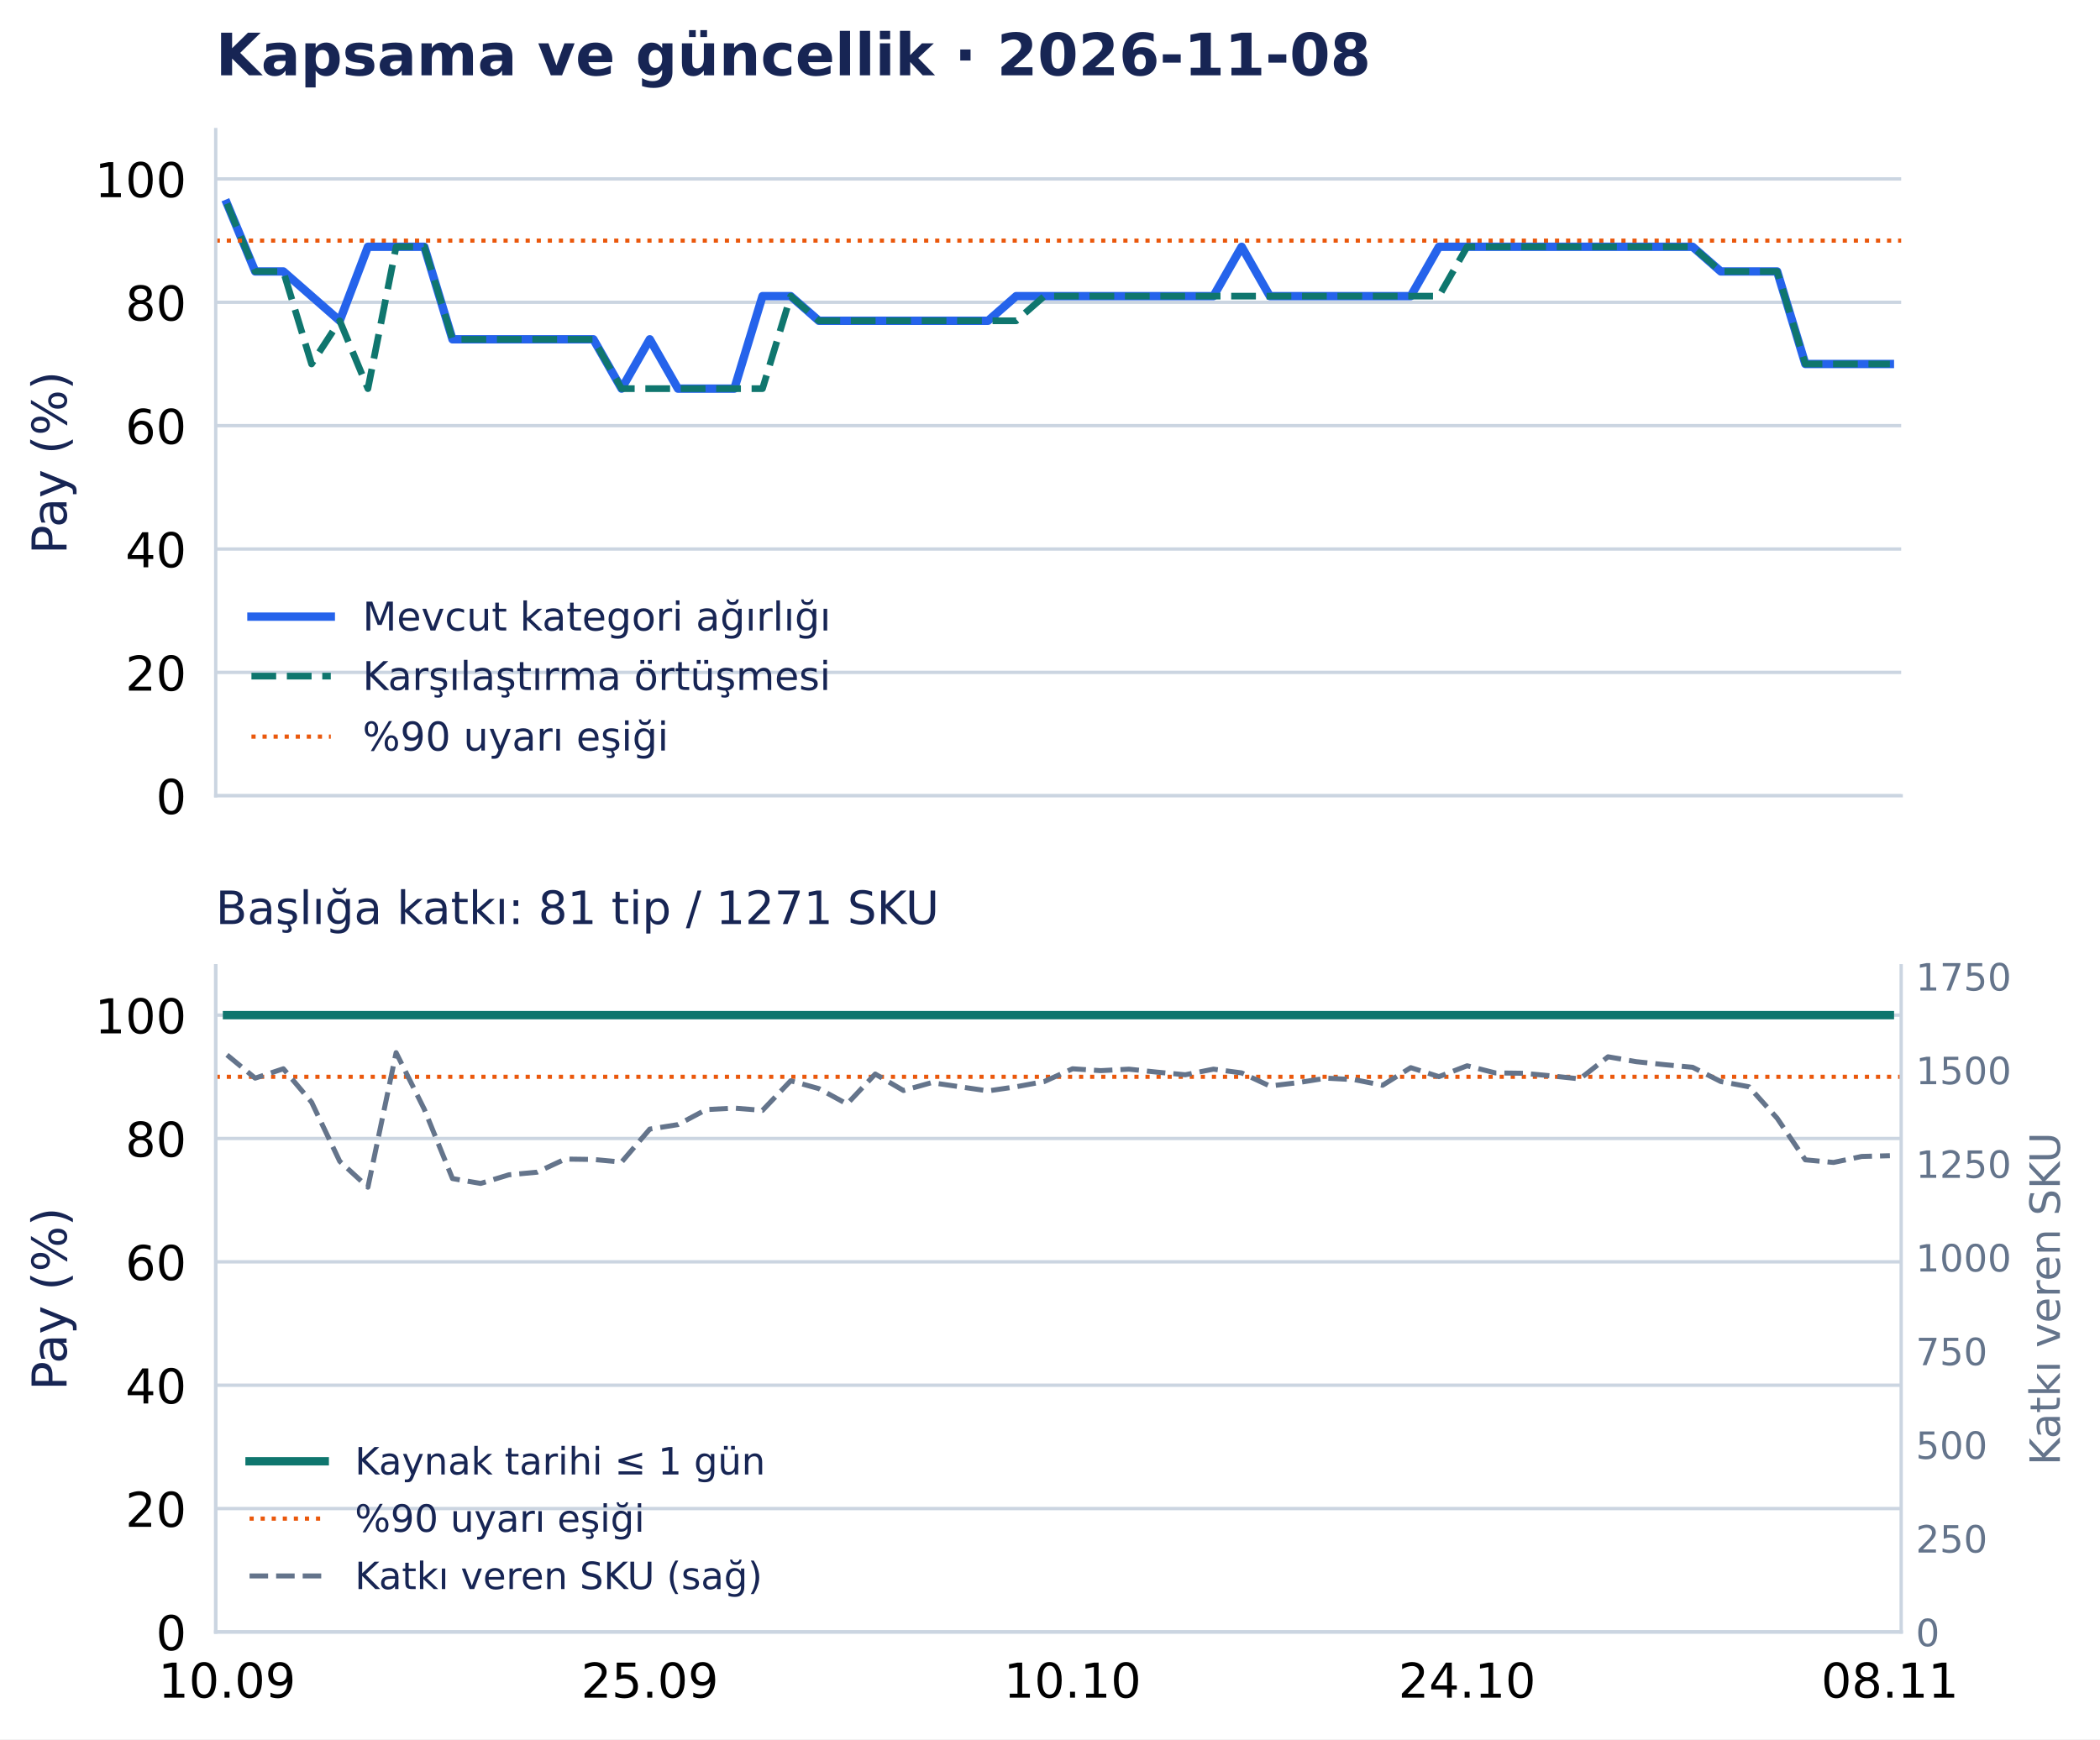
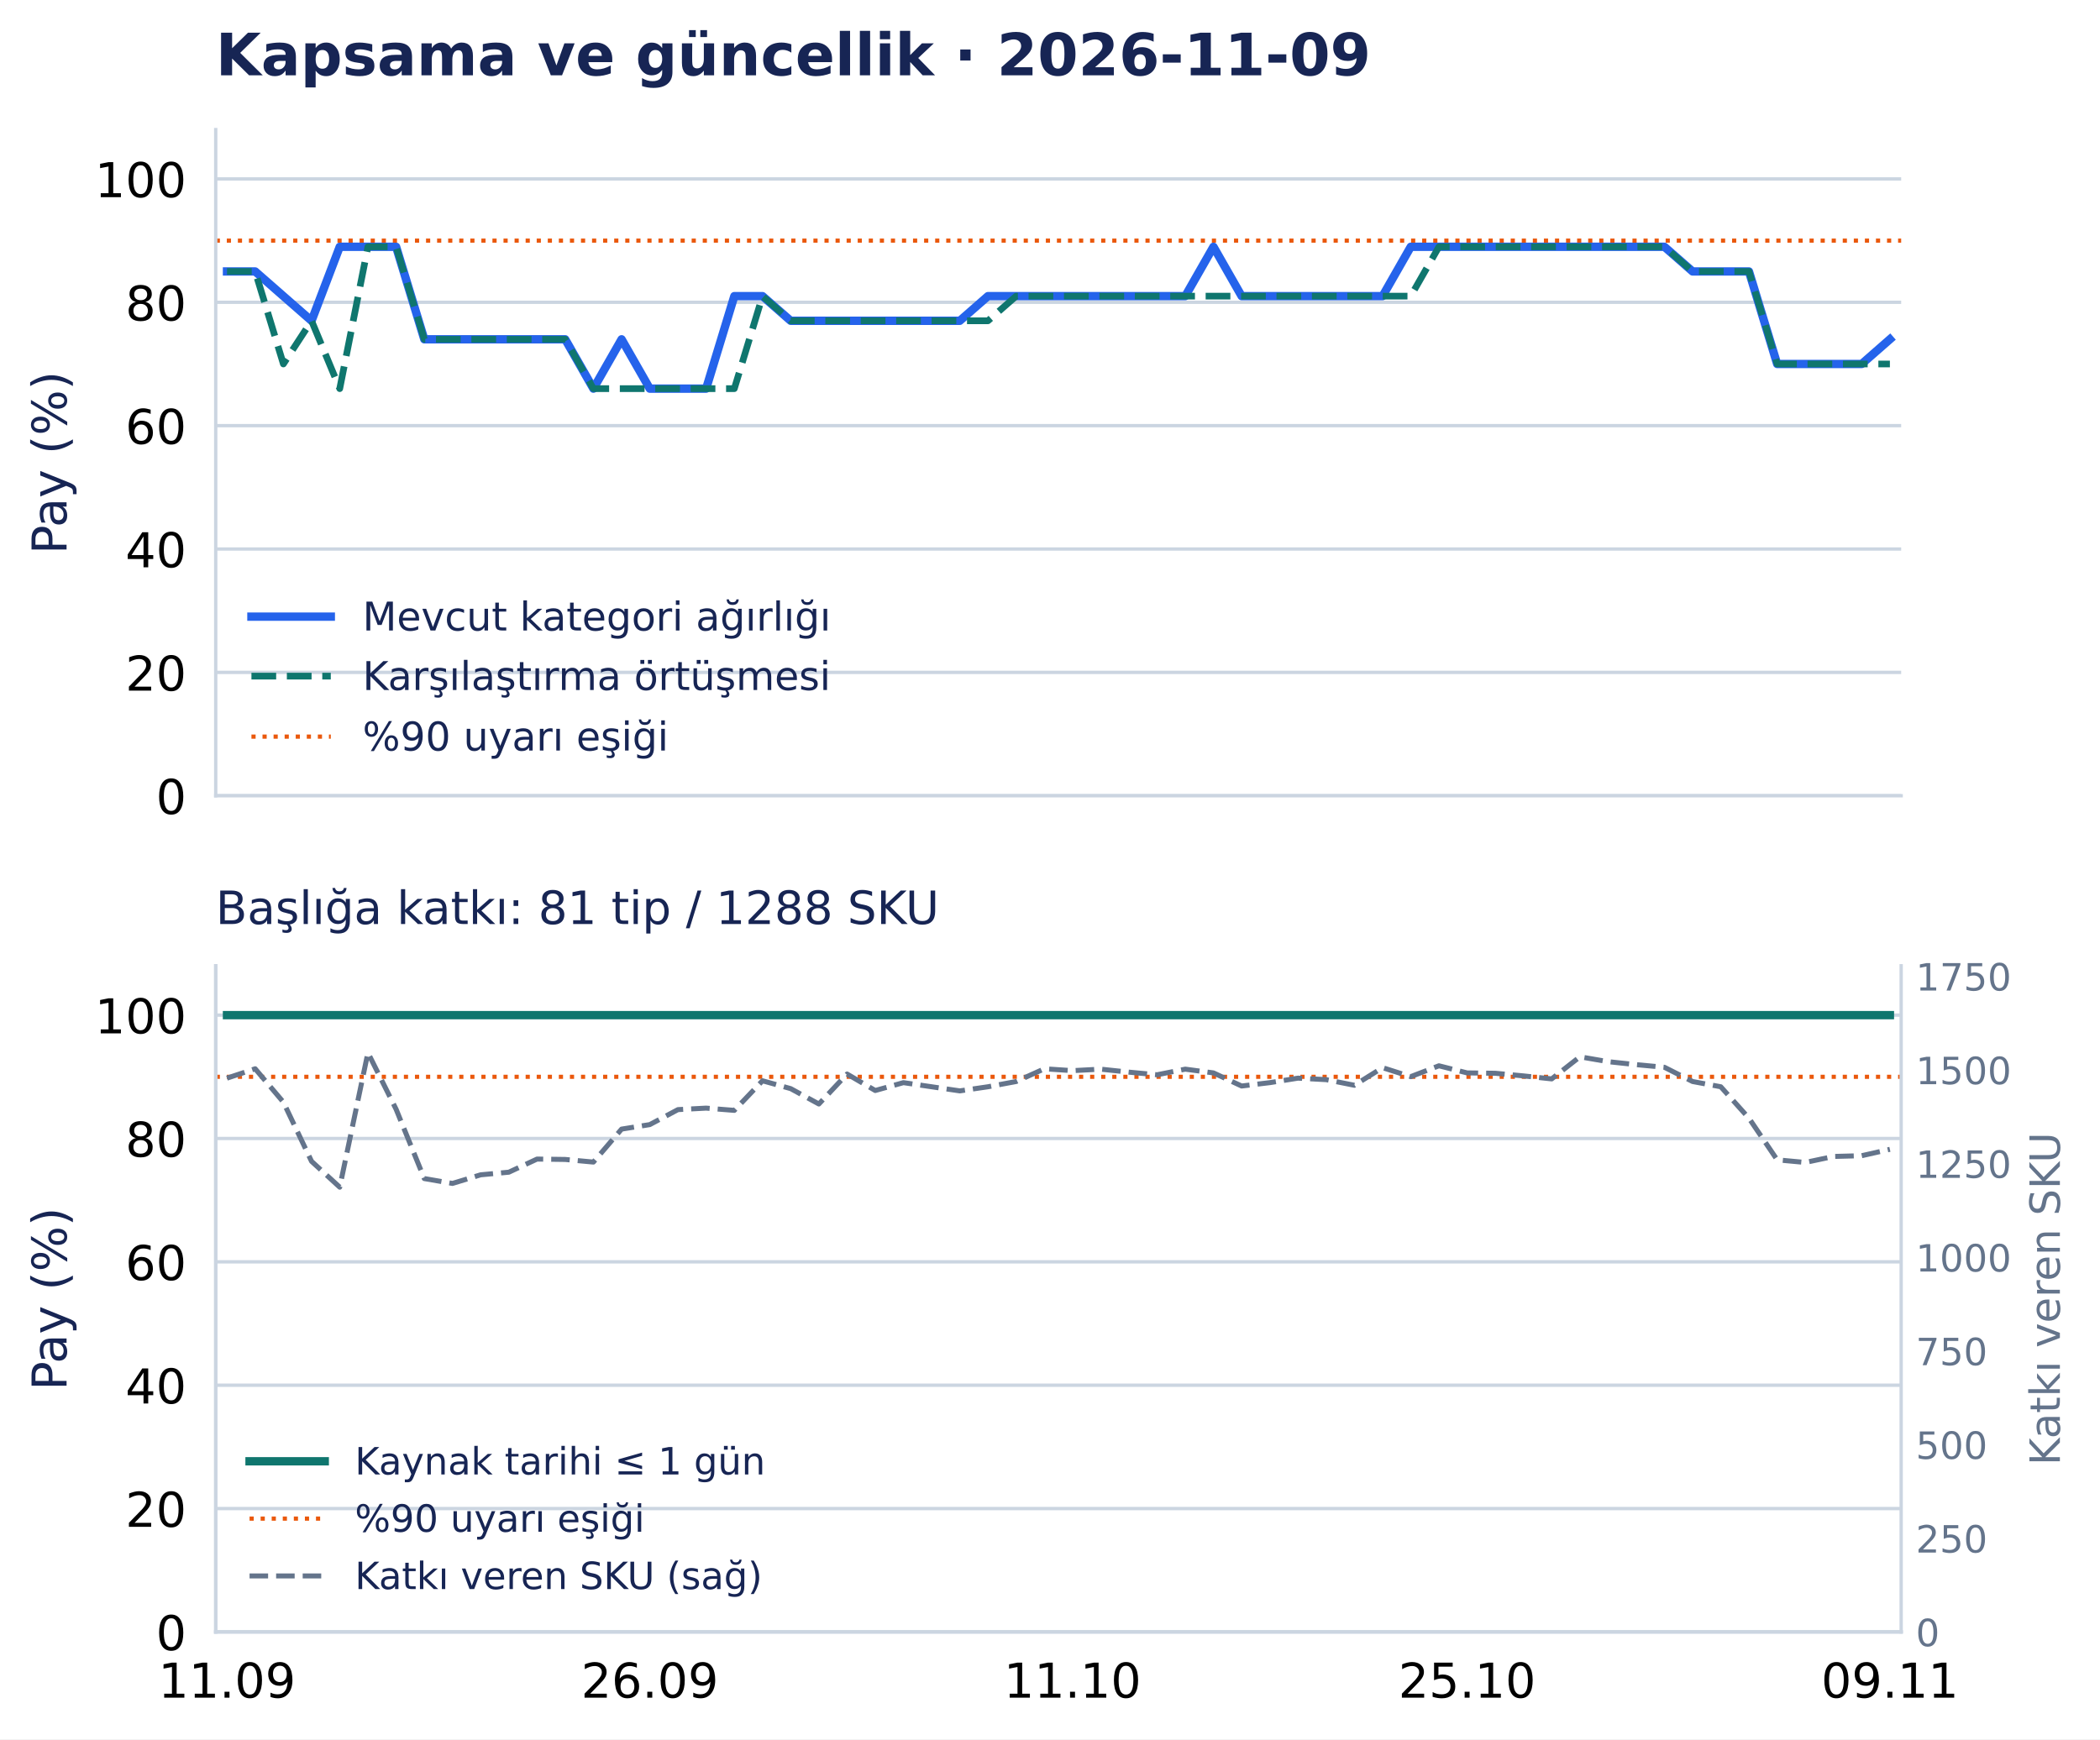
<svg xmlns="http://www.w3.org/2000/svg" width="502.794pt" height="416.535pt" viewBox="0 0 502.794 416.535" version="1.1">
  <defs>
    <style type="text/css">*{stroke-linejoin: round; stroke-linecap: butt}</style>
  </defs>
  <g id="figure_1">
    <g id="patch_1">
      <path d="M 0 416.535 L 502.794 416.535 L 502.794 0 L 0 0 z " style="fill: #ffffff" />
    </g>
    <g id="axes_1">
      <g id="patch_2">
        <path d="M 51.651 190.574 L 455.188 190.574 L 455.188 31.035 L 51.651 31.035 z " style="fill: #ffffff" />
      </g>
      <g id="matplotlib.axis_1">
        <g id="xtick_1">
          <g id="line2d_1" />
        </g>
        <g id="xtick_2">
          <g id="line2d_2" />
        </g>
        <g id="xtick_3">
          <g id="line2d_3" />
        </g>
        <g id="xtick_4">
          <g id="line2d_4" />
        </g>
        <g id="xtick_5">
          <g id="line2d_5" />
        </g>
      </g>
      <g id="matplotlib.axis_2">
        <g id="ytick_1">
          <g id="line2d_6">
            <path d="M 51.651 190.574 L 455.188 190.574 " clip-path="url(#p0e1365a26f)" style="fill: none; stroke: #cbd5e1; stroke-width: 0.8; stroke-linecap: square" />
          </g>
          <g id="line2d_7" />
          <g id="text_1">
            <text style="font-size: 11.5px; font-family: 'DejaVu Sans', 'Bitstream Vera Sans', 'Computer Modern Sans Serif', 'Lucida Grande', 'Verdana', 'Geneva', 'Lucid', 'Arial', 'Helvetica', 'Avant Garde', sans-serif; text-anchor: end" x="44.651" y="194.943" transform="rotate(-0 44.65062 194.9427)">0</text>
          </g>
        </g>
        <g id="ytick_2">
          <g id="line2d_8">
            <path d="M 51.651 161.03 L 455.188 161.03 " clip-path="url(#p0e1365a26f)" style="fill: none; stroke: #cbd5e1; stroke-width: 0.8; stroke-linecap: square" />
          </g>
          <g id="line2d_9" />
          <g id="text_2">
            <text style="font-size: 11.5px; font-family: 'DejaVu Sans', 'Bitstream Vera Sans', 'Computer Modern Sans Serif', 'Lucida Grande', 'Verdana', 'Geneva', 'Lucid', 'Arial', 'Helvetica', 'Avant Garde', sans-serif; text-anchor: end" x="44.651" y="165.398" transform="rotate(-0 44.65062 165.3983)">20</text>
          </g>
        </g>
        <g id="ytick_3">
          <g id="line2d_10">
            <path d="M 51.651 131.485 L 455.188 131.485 " clip-path="url(#p0e1365a26f)" style="fill: none; stroke: #cbd5e1; stroke-width: 0.8; stroke-linecap: square" />
          </g>
          <g id="line2d_11" />
          <g id="text_3">
            <text style="font-size: 11.5px; font-family: 'DejaVu Sans', 'Bitstream Vera Sans', 'Computer Modern Sans Serif', 'Lucida Grande', 'Verdana', 'Geneva', 'Lucid', 'Arial', 'Helvetica', 'Avant Garde', sans-serif; text-anchor: end" x="44.651" y="135.854" transform="rotate(-0 44.65062 135.854)">40</text>
          </g>
        </g>
        <g id="ytick_4">
          <g id="line2d_12">
            <path d="M 51.651 101.941 L 455.188 101.941 " clip-path="url(#p0e1365a26f)" style="fill: none; stroke: #cbd5e1; stroke-width: 0.8; stroke-linecap: square" />
          </g>
          <g id="line2d_13" />
          <g id="text_4">
            <text style="font-size: 11.5px; font-family: 'DejaVu Sans', 'Bitstream Vera Sans', 'Computer Modern Sans Serif', 'Lucida Grande', 'Verdana', 'Geneva', 'Lucid', 'Arial', 'Helvetica', 'Avant Garde', sans-serif; text-anchor: end" x="44.651" y="106.31" transform="rotate(-0 44.65062 106.3097)">60</text>
          </g>
        </g>
        <g id="ytick_5">
          <g id="line2d_14">
            <path d="M 51.651 72.397 L 455.188 72.397 " clip-path="url(#p0e1365a26f)" style="fill: none; stroke: #cbd5e1; stroke-width: 0.8; stroke-linecap: square" />
          </g>
          <g id="line2d_15" />
          <g id="text_5">
            <text style="font-size: 11.5px; font-family: 'DejaVu Sans', 'Bitstream Vera Sans', 'Computer Modern Sans Serif', 'Lucida Grande', 'Verdana', 'Geneva', 'Lucid', 'Arial', 'Helvetica', 'Avant Garde', sans-serif; text-anchor: end" x="44.651" y="76.765" transform="rotate(-0 44.65062 76.76539)">80</text>
          </g>
        </g>
        <g id="ytick_6">
          <g id="line2d_16">
            <path d="M 51.651 42.852 L 455.188 42.852 " clip-path="url(#p0e1365a26f)" style="fill: none; stroke: #cbd5e1; stroke-width: 0.8; stroke-linecap: square" />
          </g>
          <g id="line2d_17" />
          <g id="text_6">
            <text style="font-size: 11.5px; font-family: 'DejaVu Sans', 'Bitstream Vera Sans', 'Computer Modern Sans Serif', 'Lucida Grande', 'Verdana', 'Geneva', 'Lucid', 'Arial', 'Helvetica', 'Avant Garde', sans-serif; text-anchor: end" x="44.651" y="47.221" transform="rotate(-0 44.65062 47.22107)">100</text>
          </g>
        </g>
        <g id="text_7">
          <text style="font-size: 11.5px; font-family: 'DejaVu Sans', 'Bitstream Vera Sans', 'Computer Modern Sans Serif', 'Lucida Grande', 'Verdana', 'Geneva', 'Lucid', 'Arial', 'Helvetica', 'Avant Garde', sans-serif; text-anchor: middle; fill: #172554" x="15.937" y="110.804" transform="rotate(-90 15.93731 110.8044)">Pay (%)</text>
        </g>
      </g>
      <g id="line2d_18">
-         <path d="M 54.35 48.761 L 61.098 65.011 L 67.846 65.011 L 74.594 70.92 L 81.342 76.828 L 88.09 59.102 L 94.839 59.102 L 101.587 59.102 L 108.335 81.26 L 115.083 81.26 L 121.831 81.26 L 128.579 81.26 L 135.327 81.26 L 142.075 81.26 L 148.824 93.078 L 155.572 81.26 L 162.32 93.078 L 169.068 93.078 L 175.816 93.078 L 182.564 70.92 L 189.312 70.92 L 196.06 76.828 L 202.809 76.828 L 209.557 76.828 L 216.305 76.828 L 223.053 76.828 L 229.801 76.828 L 236.549 76.828 L 243.297 70.92 L 250.045 70.92 L 256.794 70.92 L 263.542 70.92 L 270.29 70.92 L 277.038 70.92 L 283.786 70.92 L 290.534 70.92 L 297.282 59.102 L 304.03 70.92 L 310.778 70.92 L 317.527 70.92 L 324.275 70.92 L 331.023 70.92 L 337.771 70.92 L 344.519 59.102 L 351.267 59.102 L 358.015 59.102 L 364.763 59.102 L 371.512 59.102 L 378.26 59.102 L 385.008 59.102 L 391.756 59.102 L 398.504 59.102 L 405.252 59.102 L 412 65.011 L 418.748 65.011 L 425.497 65.011 L 432.245 87.169 L 438.993 87.169 L 445.741 87.169 L 452.489 87.169 " clip-path="url(#p0e1365a26f)" style="fill: none; stroke: #2563eb; stroke-width: 2; stroke-linecap: square" />
+         <path d="M 54.35 65.011 L 61.098 65.011 L 67.846 70.92 L 74.594 76.828 L 81.342 59.102 L 88.09 59.102 L 94.839 59.102 L 101.587 81.26 L 108.335 81.26 L 115.083 81.26 L 121.831 81.26 L 128.579 81.26 L 135.327 81.26 L 142.075 93.078 L 148.824 81.26 L 155.572 93.078 L 162.32 93.078 L 169.068 93.078 L 175.816 70.92 L 182.564 70.92 L 189.312 76.828 L 196.06 76.828 L 202.809 76.828 L 209.557 76.828 L 216.305 76.828 L 223.053 76.828 L 229.801 76.828 L 236.549 70.92 L 243.297 70.92 L 250.045 70.92 L 256.794 70.92 L 263.542 70.92 L 270.29 70.92 L 277.038 70.92 L 283.786 70.92 L 290.534 59.102 L 297.282 70.92 L 304.03 70.92 L 310.778 70.92 L 317.527 70.92 L 324.275 70.92 L 331.023 70.92 L 337.771 59.102 L 344.519 59.102 L 351.267 59.102 L 358.015 59.102 L 364.763 59.102 L 371.512 59.102 L 378.26 59.102 L 385.008 59.102 L 391.756 59.102 L 398.504 59.102 L 405.252 65.011 L 412 65.011 L 418.748 65.011 L 425.497 87.169 L 432.245 87.169 L 438.993 87.169 L 445.741 87.169 L 452.489 81.26 " clip-path="url(#p0e1365a26f)" style="fill: none; stroke: #2563eb; stroke-width: 2; stroke-linecap: square" />
      </g>
      <g id="line2d_19">
-         <path d="M 54.35 48.761 L 61.098 65.011 L 67.846 65.011 L 74.594 87.169 L 81.342 76.828 L 88.09 93.078 L 94.839 59.102 L 101.587 59.102 L 108.335 81.26 L 115.083 81.26 L 121.831 81.26 L 128.579 81.26 L 135.327 81.26 L 142.075 81.26 L 148.824 93.078 L 155.572 93.078 L 162.32 93.078 L 169.068 93.078 L 175.816 93.078 L 182.564 93.078 L 189.312 70.92 L 196.06 76.828 L 202.809 76.828 L 209.557 76.828 L 216.305 76.828 L 223.053 76.828 L 229.801 76.828 L 236.549 76.828 L 243.297 76.828 L 250.045 70.92 L 256.794 70.92 L 263.542 70.92 L 270.29 70.92 L 277.038 70.92 L 283.786 70.92 L 290.534 70.92 L 297.282 70.92 L 304.03 70.92 L 310.778 70.92 L 317.527 70.92 L 324.275 70.92 L 331.023 70.92 L 337.771 70.92 L 344.519 70.92 L 351.267 59.102 L 358.015 59.102 L 364.763 59.102 L 371.512 59.102 L 378.26 59.102 L 385.008 59.102 L 391.756 59.102 L 398.504 59.102 L 405.252 59.102 L 412 65.011 L 418.748 65.011 L 425.497 65.011 L 432.245 87.169 L 438.993 87.169 L 445.741 87.169 L 452.489 87.169 " clip-path="url(#p0e1365a26f)" style="fill: none; stroke-dasharray: 5.92,2.56; stroke-dashoffset: 0; stroke: #0f766e; stroke-width: 1.6" />
+         <path d="M 54.35 65.011 L 61.098 65.011 L 67.846 87.169 L 74.594 76.828 L 81.342 93.078 L 88.09 59.102 L 94.839 59.102 L 101.587 81.26 L 108.335 81.26 L 115.083 81.26 L 121.831 81.26 L 128.579 81.26 L 135.327 81.26 L 142.075 93.078 L 148.824 93.078 L 155.572 93.078 L 162.32 93.078 L 169.068 93.078 L 175.816 93.078 L 182.564 70.92 L 189.312 76.828 L 196.06 76.828 L 202.809 76.828 L 209.557 76.828 L 216.305 76.828 L 223.053 76.828 L 229.801 76.828 L 236.549 76.828 L 243.297 70.92 L 250.045 70.92 L 256.794 70.92 L 263.542 70.92 L 270.29 70.92 L 277.038 70.92 L 283.786 70.92 L 290.534 70.92 L 297.282 70.92 L 304.03 70.92 L 310.778 70.92 L 317.527 70.92 L 324.275 70.92 L 331.023 70.92 L 337.771 70.92 L 344.519 59.102 L 351.267 59.102 L 358.015 59.102 L 364.763 59.102 L 371.512 59.102 L 378.26 59.102 L 385.008 59.102 L 391.756 59.102 L 398.504 59.102 L 405.252 65.011 L 412 65.011 L 418.748 65.011 L 425.497 87.169 L 432.245 87.169 L 438.993 87.169 L 445.741 87.169 L 452.489 87.169 " clip-path="url(#p0e1365a26f)" style="fill: none; stroke-dasharray: 5.92,2.56; stroke-dashoffset: 0; stroke: #0f766e; stroke-width: 1.6" />
      </g>
      <g id="line2d_20">
        <path d="M 51.651 57.625 L 455.188 57.625 " clip-path="url(#p0e1365a26f)" style="fill: none; stroke-dasharray: 1,1.65; stroke-dashoffset: 0; stroke: #ea580c" />
      </g>
      <g id="patch_3">
        <path d="M 51.651 190.574 L 51.651 31.035 " style="fill: none; stroke: #cbd5e1; stroke-width: 0.8; stroke-linejoin: miter; stroke-linecap: square" />
      </g>
      <g id="patch_4">
        <path d="M 51.651 190.574 L 455.188 190.574 " style="fill: none; stroke: #cbd5e1; stroke-width: 0.8; stroke-linejoin: miter; stroke-linecap: square" />
      </g>
      <g id="text_8">
-         <text style="font-weight: 700; font-size: 14px; font-family: 'DejaVu Sans', 'Bitstream Vera Sans', 'Computer Modern Sans Serif', 'Lucida Grande', 'Verdana', 'Geneva', 'Lucid', 'Arial', 'Helvetica', 'Avant Garde', sans-serif; text-anchor: start; fill: #172554" x="51.651" y="18.035" transform="rotate(-0 51.65062 18.03469)">Kapsama ve güncellik · 2026-11-08</text>
+         <text style="font-weight: 700; font-size: 14px; font-family: 'DejaVu Sans', 'Bitstream Vera Sans', 'Computer Modern Sans Serif', 'Lucida Grande', 'Verdana', 'Geneva', 'Lucid', 'Arial', 'Helvetica', 'Avant Garde', sans-serif; text-anchor: start; fill: #172554" x="51.651" y="18.035" transform="rotate(-0 51.65062 18.03469)">Kapsama ve güncellik · 2026-11-09</text>
      </g>
      <g id="legend_1">
        <g id="line2d_21">
          <path d="M 60.201 147.675 L 69.701 147.675 L 79.201 147.675 " style="fill: none; stroke: #2563eb; stroke-width: 2; stroke-linecap: square" />
        </g>
        <g id="text_9">
          <text style="font-size: 9.5px; font-family: 'DejaVu Sans', 'Bitstream Vera Sans', 'Computer Modern Sans Serif', 'Lucida Grande', 'Verdana', 'Geneva', 'Lucid', 'Arial', 'Helvetica', 'Avant Garde', sans-serif; text-anchor: start; fill: #172554" x="86.801" y="151" transform="rotate(-0 86.80062 150.9998)">Mevcut kategori ağırlığı</text>
        </g>
        <g id="line2d_22">
          <path d="M 60.201 161.926 L 69.701 161.926 L 79.201 161.926 " style="fill: none; stroke-dasharray: 5.92,2.56; stroke-dashoffset: 0; stroke: #0f766e; stroke-width: 1.6" />
        </g>
        <g id="text_10">
          <text style="font-size: 9.5px; font-family: 'DejaVu Sans', 'Bitstream Vera Sans', 'Computer Modern Sans Serif', 'Lucida Grande', 'Verdana', 'Geneva', 'Lucid', 'Arial', 'Helvetica', 'Avant Garde', sans-serif; text-anchor: start; fill: #172554" x="86.801" y="165.251" transform="rotate(-0 86.80062 165.2506)">Karşılaştırma örtüşmesi</text>
        </g>
        <g id="line2d_23">
          <path d="M 60.201 176.417 L 69.701 176.417 L 79.201 176.417 " style="fill: none; stroke-dasharray: 1,1.65; stroke-dashoffset: 0; stroke: #ea580c" />
        </g>
        <g id="text_11">
          <text style="font-size: 9.5px; font-family: 'DejaVu Sans', 'Bitstream Vera Sans', 'Computer Modern Sans Serif', 'Lucida Grande', 'Verdana', 'Geneva', 'Lucid', 'Arial', 'Helvetica', 'Avant Garde', sans-serif; text-anchor: start; fill: #172554" x="86.801" y="179.742" transform="rotate(-0 86.80062 179.7418)">%90 uyarı eşiği</text>
        </g>
      </g>
    </g>
    <g id="axes_2">
      <g id="patch_5">
        <path d="M 51.651 390.835 L 455.188 390.835 L 455.188 231.295 L 51.651 231.295 z " style="fill: #ffffff" />
      </g>
      <g id="matplotlib.axis_3">
        <g id="xtick_6">
          <g id="line2d_24" />
          <g id="text_12">
-             <text style="font-size: 11.5px; font-family: 'DejaVu Sans', 'Bitstream Vera Sans', 'Computer Modern Sans Serif', 'Lucida Grande', 'Verdana', 'Geneva', 'Lucid', 'Arial', 'Helvetica', 'Avant Garde', sans-serif; text-anchor: middle" x="54.35" y="406.572" transform="rotate(-0 54.34987 406.572)">10.09</text>
+             <text style="font-size: 11.5px; font-family: 'DejaVu Sans', 'Bitstream Vera Sans', 'Computer Modern Sans Serif', 'Lucida Grande', 'Verdana', 'Geneva', 'Lucid', 'Arial', 'Helvetica', 'Avant Garde', sans-serif; text-anchor: middle" x="54.35" y="406.572" transform="rotate(-0 54.34987 406.572)">11.09</text>
          </g>
        </g>
        <g id="xtick_7">
          <g id="line2d_25" />
          <g id="text_13">
-             <text style="font-size: 11.5px; font-family: 'DejaVu Sans', 'Bitstream Vera Sans', 'Computer Modern Sans Serif', 'Lucida Grande', 'Verdana', 'Geneva', 'Lucid', 'Arial', 'Helvetica', 'Avant Garde', sans-serif; text-anchor: middle" x="155.572" y="406.572" transform="rotate(-0 155.5717 406.572)">25.09</text>
+             <text style="font-size: 11.5px; font-family: 'DejaVu Sans', 'Bitstream Vera Sans', 'Computer Modern Sans Serif', 'Lucida Grande', 'Verdana', 'Geneva', 'Lucid', 'Arial', 'Helvetica', 'Avant Garde', sans-serif; text-anchor: middle" x="155.572" y="406.572" transform="rotate(-0 155.5717 406.572)">26.09</text>
          </g>
        </g>
        <g id="xtick_8">
          <g id="line2d_26" />
          <g id="text_14">
-             <text style="font-size: 11.5px; font-family: 'DejaVu Sans', 'Bitstream Vera Sans', 'Computer Modern Sans Serif', 'Lucida Grande', 'Verdana', 'Geneva', 'Lucid', 'Arial', 'Helvetica', 'Avant Garde', sans-serif; text-anchor: middle" x="256.794" y="406.572" transform="rotate(-0 256.7935 406.572)">10.10</text>
+             <text style="font-size: 11.5px; font-family: 'DejaVu Sans', 'Bitstream Vera Sans', 'Computer Modern Sans Serif', 'Lucida Grande', 'Verdana', 'Geneva', 'Lucid', 'Arial', 'Helvetica', 'Avant Garde', sans-serif; text-anchor: middle" x="256.794" y="406.572" transform="rotate(-0 256.7935 406.572)">11.10</text>
          </g>
        </g>
        <g id="xtick_9">
          <g id="line2d_27" />
          <g id="text_15">
-             <text style="font-size: 11.5px; font-family: 'DejaVu Sans', 'Bitstream Vera Sans', 'Computer Modern Sans Serif', 'Lucida Grande', 'Verdana', 'Geneva', 'Lucid', 'Arial', 'Helvetica', 'Avant Garde', sans-serif; text-anchor: middle" x="351.267" y="406.572" transform="rotate(-0 351.2672 406.572)">24.10</text>
+             <text style="font-size: 11.5px; font-family: 'DejaVu Sans', 'Bitstream Vera Sans', 'Computer Modern Sans Serif', 'Lucida Grande', 'Verdana', 'Geneva', 'Lucid', 'Arial', 'Helvetica', 'Avant Garde', sans-serif; text-anchor: middle" x="351.267" y="406.572" transform="rotate(-0 351.2672 406.572)">25.10</text>
          </g>
        </g>
        <g id="xtick_10">
          <g id="line2d_28" />
          <g id="text_16">
-             <text style="font-size: 11.5px; font-family: 'DejaVu Sans', 'Bitstream Vera Sans', 'Computer Modern Sans Serif', 'Lucida Grande', 'Verdana', 'Geneva', 'Lucid', 'Arial', 'Helvetica', 'Avant Garde', sans-serif; text-anchor: middle" x="452.489" y="406.572" transform="rotate(-0 452.489 406.572)">08.11</text>
+             <text style="font-size: 11.5px; font-family: 'DejaVu Sans', 'Bitstream Vera Sans', 'Computer Modern Sans Serif', 'Lucida Grande', 'Verdana', 'Geneva', 'Lucid', 'Arial', 'Helvetica', 'Avant Garde', sans-serif; text-anchor: middle" x="452.489" y="406.572" transform="rotate(-0 452.489 406.572)">09.11</text>
          </g>
        </g>
      </g>
      <g id="matplotlib.axis_4">
        <g id="ytick_7">
          <g id="line2d_29">
            <path d="M 51.651 390.835 L 455.188 390.835 " clip-path="url(#pd502d77126)" style="fill: none; stroke: #cbd5e1; stroke-width: 0.8; stroke-linecap: square" />
          </g>
          <g id="line2d_30" />
          <g id="text_17">
            <text style="font-size: 11.5px; font-family: 'DejaVu Sans', 'Bitstream Vera Sans', 'Computer Modern Sans Serif', 'Lucida Grande', 'Verdana', 'Geneva', 'Lucid', 'Arial', 'Helvetica', 'Avant Garde', sans-serif; text-anchor: end" x="44.651" y="395.203" transform="rotate(-0 44.65062 395.2033)">0</text>
          </g>
        </g>
        <g id="ytick_8">
          <g id="line2d_31">
            <path d="M 51.651 361.29 L 455.188 361.29 " clip-path="url(#pd502d77126)" style="fill: none; stroke: #cbd5e1; stroke-width: 0.8; stroke-linecap: square" />
          </g>
          <g id="line2d_32" />
          <g id="text_18">
            <text style="font-size: 11.5px; font-family: 'DejaVu Sans', 'Bitstream Vera Sans', 'Computer Modern Sans Serif', 'Lucida Grande', 'Verdana', 'Geneva', 'Lucid', 'Arial', 'Helvetica', 'Avant Garde', sans-serif; text-anchor: end" x="44.651" y="365.659" transform="rotate(-0 44.65062 365.659)">20</text>
          </g>
        </g>
        <g id="ytick_9">
          <g id="line2d_33">
            <path d="M 51.651 331.746 L 455.188 331.746 " clip-path="url(#pd502d77126)" style="fill: none; stroke: #cbd5e1; stroke-width: 0.8; stroke-linecap: square" />
          </g>
          <g id="line2d_34" />
          <g id="text_19">
            <text style="font-size: 11.5px; font-family: 'DejaVu Sans', 'Bitstream Vera Sans', 'Computer Modern Sans Serif', 'Lucida Grande', 'Verdana', 'Geneva', 'Lucid', 'Arial', 'Helvetica', 'Avant Garde', sans-serif; text-anchor: end" x="44.651" y="336.115" transform="rotate(-0 44.65062 336.1147)">40</text>
          </g>
        </g>
        <g id="ytick_10">
          <g id="line2d_35">
            <path d="M 51.651 302.202 L 455.188 302.202 " clip-path="url(#pd502d77126)" style="fill: none; stroke: #cbd5e1; stroke-width: 0.8; stroke-linecap: square" />
          </g>
          <g id="line2d_36" />
          <g id="text_20">
            <text style="font-size: 11.5px; font-family: 'DejaVu Sans', 'Bitstream Vera Sans', 'Computer Modern Sans Serif', 'Lucida Grande', 'Verdana', 'Geneva', 'Lucid', 'Arial', 'Helvetica', 'Avant Garde', sans-serif; text-anchor: end" x="44.651" y="306.57" transform="rotate(-0 44.65062 306.5704)">60</text>
          </g>
        </g>
        <g id="ytick_11">
          <g id="line2d_37">
            <path d="M 51.651 272.657 L 455.188 272.657 " clip-path="url(#pd502d77126)" style="fill: none; stroke: #cbd5e1; stroke-width: 0.8; stroke-linecap: square" />
          </g>
          <g id="line2d_38" />
          <g id="text_21">
            <text style="font-size: 11.5px; font-family: 'DejaVu Sans', 'Bitstream Vera Sans', 'Computer Modern Sans Serif', 'Lucida Grande', 'Verdana', 'Geneva', 'Lucid', 'Arial', 'Helvetica', 'Avant Garde', sans-serif; text-anchor: end" x="44.651" y="277.026" transform="rotate(-0 44.65062 277.0261)">80</text>
          </g>
        </g>
        <g id="ytick_12">
          <g id="line2d_39">
            <path d="M 51.651 243.113 L 455.188 243.113 " clip-path="url(#pd502d77126)" style="fill: none; stroke: #cbd5e1; stroke-width: 0.8; stroke-linecap: square" />
          </g>
          <g id="line2d_40" />
          <g id="text_22">
            <text style="font-size: 11.5px; font-family: 'DejaVu Sans', 'Bitstream Vera Sans', 'Computer Modern Sans Serif', 'Lucida Grande', 'Verdana', 'Geneva', 'Lucid', 'Arial', 'Helvetica', 'Avant Garde', sans-serif; text-anchor: end" x="44.651" y="247.482" transform="rotate(-0 44.65062 247.4817)">100</text>
          </g>
        </g>
        <g id="text_23">
          <text style="font-size: 11.5px; font-family: 'DejaVu Sans', 'Bitstream Vera Sans', 'Computer Modern Sans Serif', 'Lucida Grande', 'Verdana', 'Geneva', 'Lucid', 'Arial', 'Helvetica', 'Avant Garde', sans-serif; text-anchor: middle; fill: #172554" x="15.937" y="311.065" transform="rotate(-90 15.93731 311.065)">Pay (%)</text>
        </g>
      </g>
      <g id="line2d_41">
        <path d="M 54.35 243.113 L 61.098 243.113 L 67.846 243.113 L 74.594 243.113 L 81.342 243.113 L 88.09 243.113 L 94.839 243.113 L 101.587 243.113 L 108.335 243.113 L 115.083 243.113 L 121.831 243.113 L 128.579 243.113 L 135.327 243.113 L 142.075 243.113 L 148.824 243.113 L 155.572 243.113 L 162.32 243.113 L 169.068 243.113 L 175.816 243.113 L 182.564 243.113 L 189.312 243.113 L 196.06 243.113 L 202.809 243.113 L 209.557 243.113 L 216.305 243.113 L 223.053 243.113 L 229.801 243.113 L 236.549 243.113 L 243.297 243.113 L 250.045 243.113 L 256.794 243.113 L 263.542 243.113 L 270.29 243.113 L 277.038 243.113 L 283.786 243.113 L 290.534 243.113 L 297.282 243.113 L 304.03 243.113 L 310.778 243.113 L 317.527 243.113 L 324.275 243.113 L 331.023 243.113 L 337.771 243.113 L 344.519 243.113 L 351.267 243.113 L 358.015 243.113 L 364.763 243.113 L 371.512 243.113 L 378.26 243.113 L 385.008 243.113 L 391.756 243.113 L 398.504 243.113 L 405.252 243.113 L 412 243.113 L 418.748 243.113 L 425.497 243.113 L 432.245 243.113 L 438.993 243.113 L 445.741 243.113 L 452.489 243.113 " clip-path="url(#pd502d77126)" style="fill: none; stroke: #0f766e; stroke-width: 2; stroke-linecap: square" />
      </g>
      <g id="line2d_42">
        <path d="M 51.651 257.885 L 455.188 257.885 " clip-path="url(#pd502d77126)" style="fill: none; stroke-dasharray: 1,1.65; stroke-dashoffset: 0; stroke: #ea580c" />
      </g>
      <g id="patch_6">
        <path d="M 51.651 390.835 L 51.651 231.295 " style="fill: none; stroke: #cbd5e1; stroke-width: 0.8; stroke-linejoin: miter; stroke-linecap: square" />
      </g>
      <g id="patch_7">
        <path d="M 51.651 390.835 L 455.188 390.835 " style="fill: none; stroke: #cbd5e1; stroke-width: 0.8; stroke-linejoin: miter; stroke-linecap: square" />
      </g>
      <g id="text_24">
-         <text style="font-size: 11px; font-family: 'DejaVu Sans', 'Bitstream Vera Sans', 'Computer Modern Sans Serif', 'Lucida Grande', 'Verdana', 'Geneva', 'Lucid', 'Arial', 'Helvetica', 'Avant Garde', sans-serif; text-anchor: start; fill: #172554" x="51.651" y="221.295" transform="rotate(-0 51.65062 221.2954)">Başlığa katkı: 81 tip / 1271 SKU</text>
+         <text style="font-size: 11px; font-family: 'DejaVu Sans', 'Bitstream Vera Sans', 'Computer Modern Sans Serif', 'Lucida Grande', 'Verdana', 'Geneva', 'Lucid', 'Arial', 'Helvetica', 'Avant Garde', sans-serif; text-anchor: start; fill: #172554" x="51.651" y="221.295" transform="rotate(-0 51.65062 221.2954)">Başlığa katkı: 81 tip / 1288 SKU</text>
      </g>
      <g id="legend_2">
        <g id="line2d_43">
          <path d="M 59.751 349.966 L 68.751 349.966 L 77.751 349.966 " style="fill: none; stroke: #0f766e; stroke-width: 2; stroke-linecap: square" />
        </g>
        <g id="text_25">
          <text style="font-size: 9px; font-family: 'DejaVu Sans', 'Bitstream Vera Sans', 'Computer Modern Sans Serif', 'Lucida Grande', 'Verdana', 'Geneva', 'Lucid', 'Arial', 'Helvetica', 'Avant Garde', sans-serif; text-anchor: start; fill: #172554" x="84.951" y="353.116" transform="rotate(-0 84.95063 353.1155)">Kaynak tarihi ≤ 1 gün</text>
        </g>
        <g id="line2d_44">
          <path d="M 59.751 363.694 L 68.751 363.694 L 77.751 363.694 " style="fill: none; stroke-dasharray: 1,1.65; stroke-dashoffset: 0; stroke: #ea580c" />
        </g>
        <g id="text_26">
          <text style="font-size: 9px; font-family: 'DejaVu Sans', 'Bitstream Vera Sans', 'Computer Modern Sans Serif', 'Lucida Grande', 'Verdana', 'Geneva', 'Lucid', 'Arial', 'Helvetica', 'Avant Garde', sans-serif; text-anchor: start; fill: #172554" x="84.951" y="366.844" transform="rotate(-0 84.95063 366.8441)">%90 uyarı eşiği</text>
        </g>
        <g id="line2d_45">
          <path d="M 59.751 377.423 L 68.751 377.423 L 77.751 377.423 " style="fill: none; stroke-dasharray: 4.44,1.92; stroke-dashoffset: 0; stroke: #64748b; stroke-width: 1.2" />
        </g>
        <g id="text_27">
          <text style="font-size: 9px; font-family: 'DejaVu Sans', 'Bitstream Vera Sans', 'Computer Modern Sans Serif', 'Lucida Grande', 'Verdana', 'Geneva', 'Lucid', 'Arial', 'Helvetica', 'Avant Garde', sans-serif; text-anchor: start; fill: #172554" x="84.951" y="380.573" transform="rotate(-0 84.95063 380.5726)">Katkı veren SKU (sağ)</text>
        </g>
      </g>
    </g>
    <g id="axes_3">
      <g id="matplotlib.axis_5">
        <g id="ytick_13">
          <g id="line2d_46" />
          <g id="text_28">
            <text style="font-size: 9px; font-family: 'DejaVu Sans', 'Bitstream Vera Sans', 'Computer Modern Sans Serif', 'Lucida Grande', 'Verdana', 'Geneva', 'Lucid', 'Arial', 'Helvetica', 'Avant Garde', sans-serif; text-anchor: start; fill: #64748b" x="458.688" y="394.254" transform="rotate(-0 458.6883 394.2536)">0</text>
          </g>
        </g>
        <g id="ytick_14">
          <g id="line2d_47" />
          <g id="text_29">
            <text style="font-size: 9px; font-family: 'DejaVu Sans', 'Bitstream Vera Sans', 'Computer Modern Sans Serif', 'Lucida Grande', 'Verdana', 'Geneva', 'Lucid', 'Arial', 'Helvetica', 'Avant Garde', sans-serif; text-anchor: start; fill: #64748b" x="458.688" y="371.82" transform="rotate(-0 458.6883 371.82)">250</text>
          </g>
        </g>
        <g id="ytick_15">
          <g id="line2d_48" />
          <g id="text_30">
            <text style="font-size: 9px; font-family: 'DejaVu Sans', 'Bitstream Vera Sans', 'Computer Modern Sans Serif', 'Lucida Grande', 'Verdana', 'Geneva', 'Lucid', 'Arial', 'Helvetica', 'Avant Garde', sans-serif; text-anchor: start; fill: #64748b" x="458.688" y="349.386" transform="rotate(-0 458.6883 349.3863)">500</text>
          </g>
        </g>
        <g id="ytick_16">
          <g id="line2d_49" />
          <g id="text_31">
            <text style="font-size: 9px; font-family: 'DejaVu Sans', 'Bitstream Vera Sans', 'Computer Modern Sans Serif', 'Lucida Grande', 'Verdana', 'Geneva', 'Lucid', 'Arial', 'Helvetica', 'Avant Garde', sans-serif; text-anchor: start; fill: #64748b" x="458.688" y="326.953" transform="rotate(-0 458.6883 326.9526)">750</text>
          </g>
        </g>
        <g id="ytick_17">
          <g id="line2d_50" />
          <g id="text_32">
            <text style="font-size: 9px; font-family: 'DejaVu Sans', 'Bitstream Vera Sans', 'Computer Modern Sans Serif', 'Lucida Grande', 'Verdana', 'Geneva', 'Lucid', 'Arial', 'Helvetica', 'Avant Garde', sans-serif; text-anchor: start; fill: #64748b" x="458.688" y="304.519" transform="rotate(-0 458.6883 304.5189)">1000</text>
          </g>
        </g>
        <g id="ytick_18">
          <g id="line2d_51" />
          <g id="text_33">
            <text style="font-size: 9px; font-family: 'DejaVu Sans', 'Bitstream Vera Sans', 'Computer Modern Sans Serif', 'Lucida Grande', 'Verdana', 'Geneva', 'Lucid', 'Arial', 'Helvetica', 'Avant Garde', sans-serif; text-anchor: start; fill: #64748b" x="458.688" y="282.085" transform="rotate(-0 458.6883 282.0853)">1250</text>
          </g>
        </g>
        <g id="ytick_19">
          <g id="line2d_52" />
          <g id="text_34">
            <text style="font-size: 9px; font-family: 'DejaVu Sans', 'Bitstream Vera Sans', 'Computer Modern Sans Serif', 'Lucida Grande', 'Verdana', 'Geneva', 'Lucid', 'Arial', 'Helvetica', 'Avant Garde', sans-serif; text-anchor: start; fill: #64748b" x="458.688" y="259.652" transform="rotate(-0 458.6883 259.6516)">1500</text>
          </g>
        </g>
        <g id="ytick_20">
          <g id="line2d_53" />
          <g id="text_35">
            <text style="font-size: 9px; font-family: 'DejaVu Sans', 'Bitstream Vera Sans', 'Computer Modern Sans Serif', 'Lucida Grande', 'Verdana', 'Geneva', 'Lucid', 'Arial', 'Helvetica', 'Avant Garde', sans-serif; text-anchor: start; fill: #64748b" x="458.688" y="237.218" transform="rotate(-0 458.6883 237.2179)">1750</text>
          </g>
        </g>
        <g id="text_36">
          <text style="font-size: 10px; font-family: 'DejaVu Sans', 'Bitstream Vera Sans', 'Computer Modern Sans Serif', 'Lucida Grande', 'Verdana', 'Geneva', 'Lucid', 'Arial', 'Helvetica', 'Avant Garde', sans-serif; text-anchor: middle; fill: #64748b" x="493.192" y="311.065" transform="rotate(-90 493.1917 311.065)">Katkı veren SKU</text>
        </g>
      </g>
      <g id="line2d_54">
-         <path d="M 54.35 252.643 L 61.098 258.207 L 67.846 255.963 L 74.594 263.95 L 81.342 278.128 L 88.09 284.32 L 94.839 252.105 L 101.587 265.655 L 108.335 282.256 L 115.083 283.422 L 121.831 281.358 L 128.579 280.73 L 135.327 277.589 L 142.075 277.679 L 148.824 278.307 L 155.572 270.411 L 162.32 269.334 L 169.068 265.745 L 175.816 265.386 L 182.564 265.924 L 189.312 258.835 L 196.06 260.719 L 202.809 264.398 L 209.557 257.22 L 216.305 261.168 L 223.053 259.284 L 229.801 260.271 L 236.549 261.258 L 243.297 260.271 L 250.045 259.014 L 256.794 255.963 L 263.542 256.412 L 270.29 256.053 L 277.038 256.771 L 283.786 257.399 L 290.534 256.053 L 297.282 256.951 L 304.03 260.091 L 310.778 259.284 L 317.527 258.207 L 324.275 258.566 L 331.023 259.912 L 337.771 255.694 L 344.519 257.848 L 351.267 255.246 L 358.015 256.951 L 364.763 257.04 L 371.512 257.668 L 378.26 258.386 L 385.008 253.092 L 391.756 254.258 L 398.504 254.976 L 405.252 255.604 L 412 259.014 L 418.748 260.271 L 425.497 267.808 L 432.245 277.769 L 438.993 278.397 L 445.741 276.961 L 452.489 276.782 " clip-path="url(#pd502d77126)" style="fill: none; stroke-dasharray: 4.44,1.92; stroke-dashoffset: 0; stroke: #64748b; stroke-width: 1.2" />
+         <path d="M 54.35 258.207 L 61.098 255.963 L 67.846 263.95 L 74.594 278.128 L 81.342 284.32 L 88.09 252.105 L 94.839 265.655 L 101.587 282.256 L 108.335 283.422 L 115.083 281.358 L 121.831 280.73 L 128.579 277.589 L 135.327 277.679 L 142.075 278.307 L 148.824 270.411 L 155.572 269.334 L 162.32 265.745 L 169.068 265.386 L 175.816 265.924 L 182.564 258.835 L 189.312 260.719 L 196.06 264.398 L 202.809 257.22 L 209.557 261.168 L 216.305 259.284 L 223.053 260.271 L 229.801 261.258 L 236.549 260.271 L 243.297 259.014 L 250.045 255.963 L 256.794 256.412 L 263.542 256.053 L 270.29 256.771 L 277.038 257.399 L 283.786 256.053 L 290.534 256.951 L 297.282 260.091 L 304.03 259.284 L 310.778 258.207 L 317.527 258.566 L 324.275 259.912 L 331.023 255.694 L 337.771 257.848 L 344.519 255.246 L 351.267 256.951 L 358.015 257.04 L 364.763 257.668 L 371.512 258.386 L 378.26 253.092 L 385.008 254.258 L 391.756 254.976 L 398.504 255.604 L 405.252 259.014 L 412 260.271 L 418.748 267.808 L 425.497 277.769 L 432.245 278.397 L 438.993 276.961 L 445.741 276.782 L 452.489 275.256 " clip-path="url(#pd502d77126)" style="fill: none; stroke-dasharray: 4.44,1.92; stroke-dashoffset: 0; stroke: #64748b; stroke-width: 1.2" />
      </g>
      <g id="patch_8">
        <path d="M 51.651 390.835 L 51.651 231.295 " style="fill: none; stroke: #cbd5e1; stroke-width: 0.8; stroke-linejoin: miter; stroke-linecap: square" />
      </g>
      <g id="patch_9">
        <path d="M 455.188 390.835 L 455.188 231.295 " style="fill: none; stroke: #cbd5e1; stroke-width: 0.8; stroke-linejoin: miter; stroke-linecap: square" />
      </g>
      <g id="patch_10">
        <path d="M 51.651 390.835 L 455.188 390.835 " style="fill: none; stroke: #cbd5e1; stroke-width: 0.8; stroke-linejoin: miter; stroke-linecap: square" />
      </g>
    </g>
  </g>
  <defs>
    <clipPath id="p0e1365a26f">
      <rect x="51.651" y="31.035" width="403.538" height="159.539" />
    </clipPath>
    <clipPath id="pd502d77126">
      <rect x="51.651" y="231.295" width="403.538" height="159.539" />
    </clipPath>
  </defs>
</svg>
